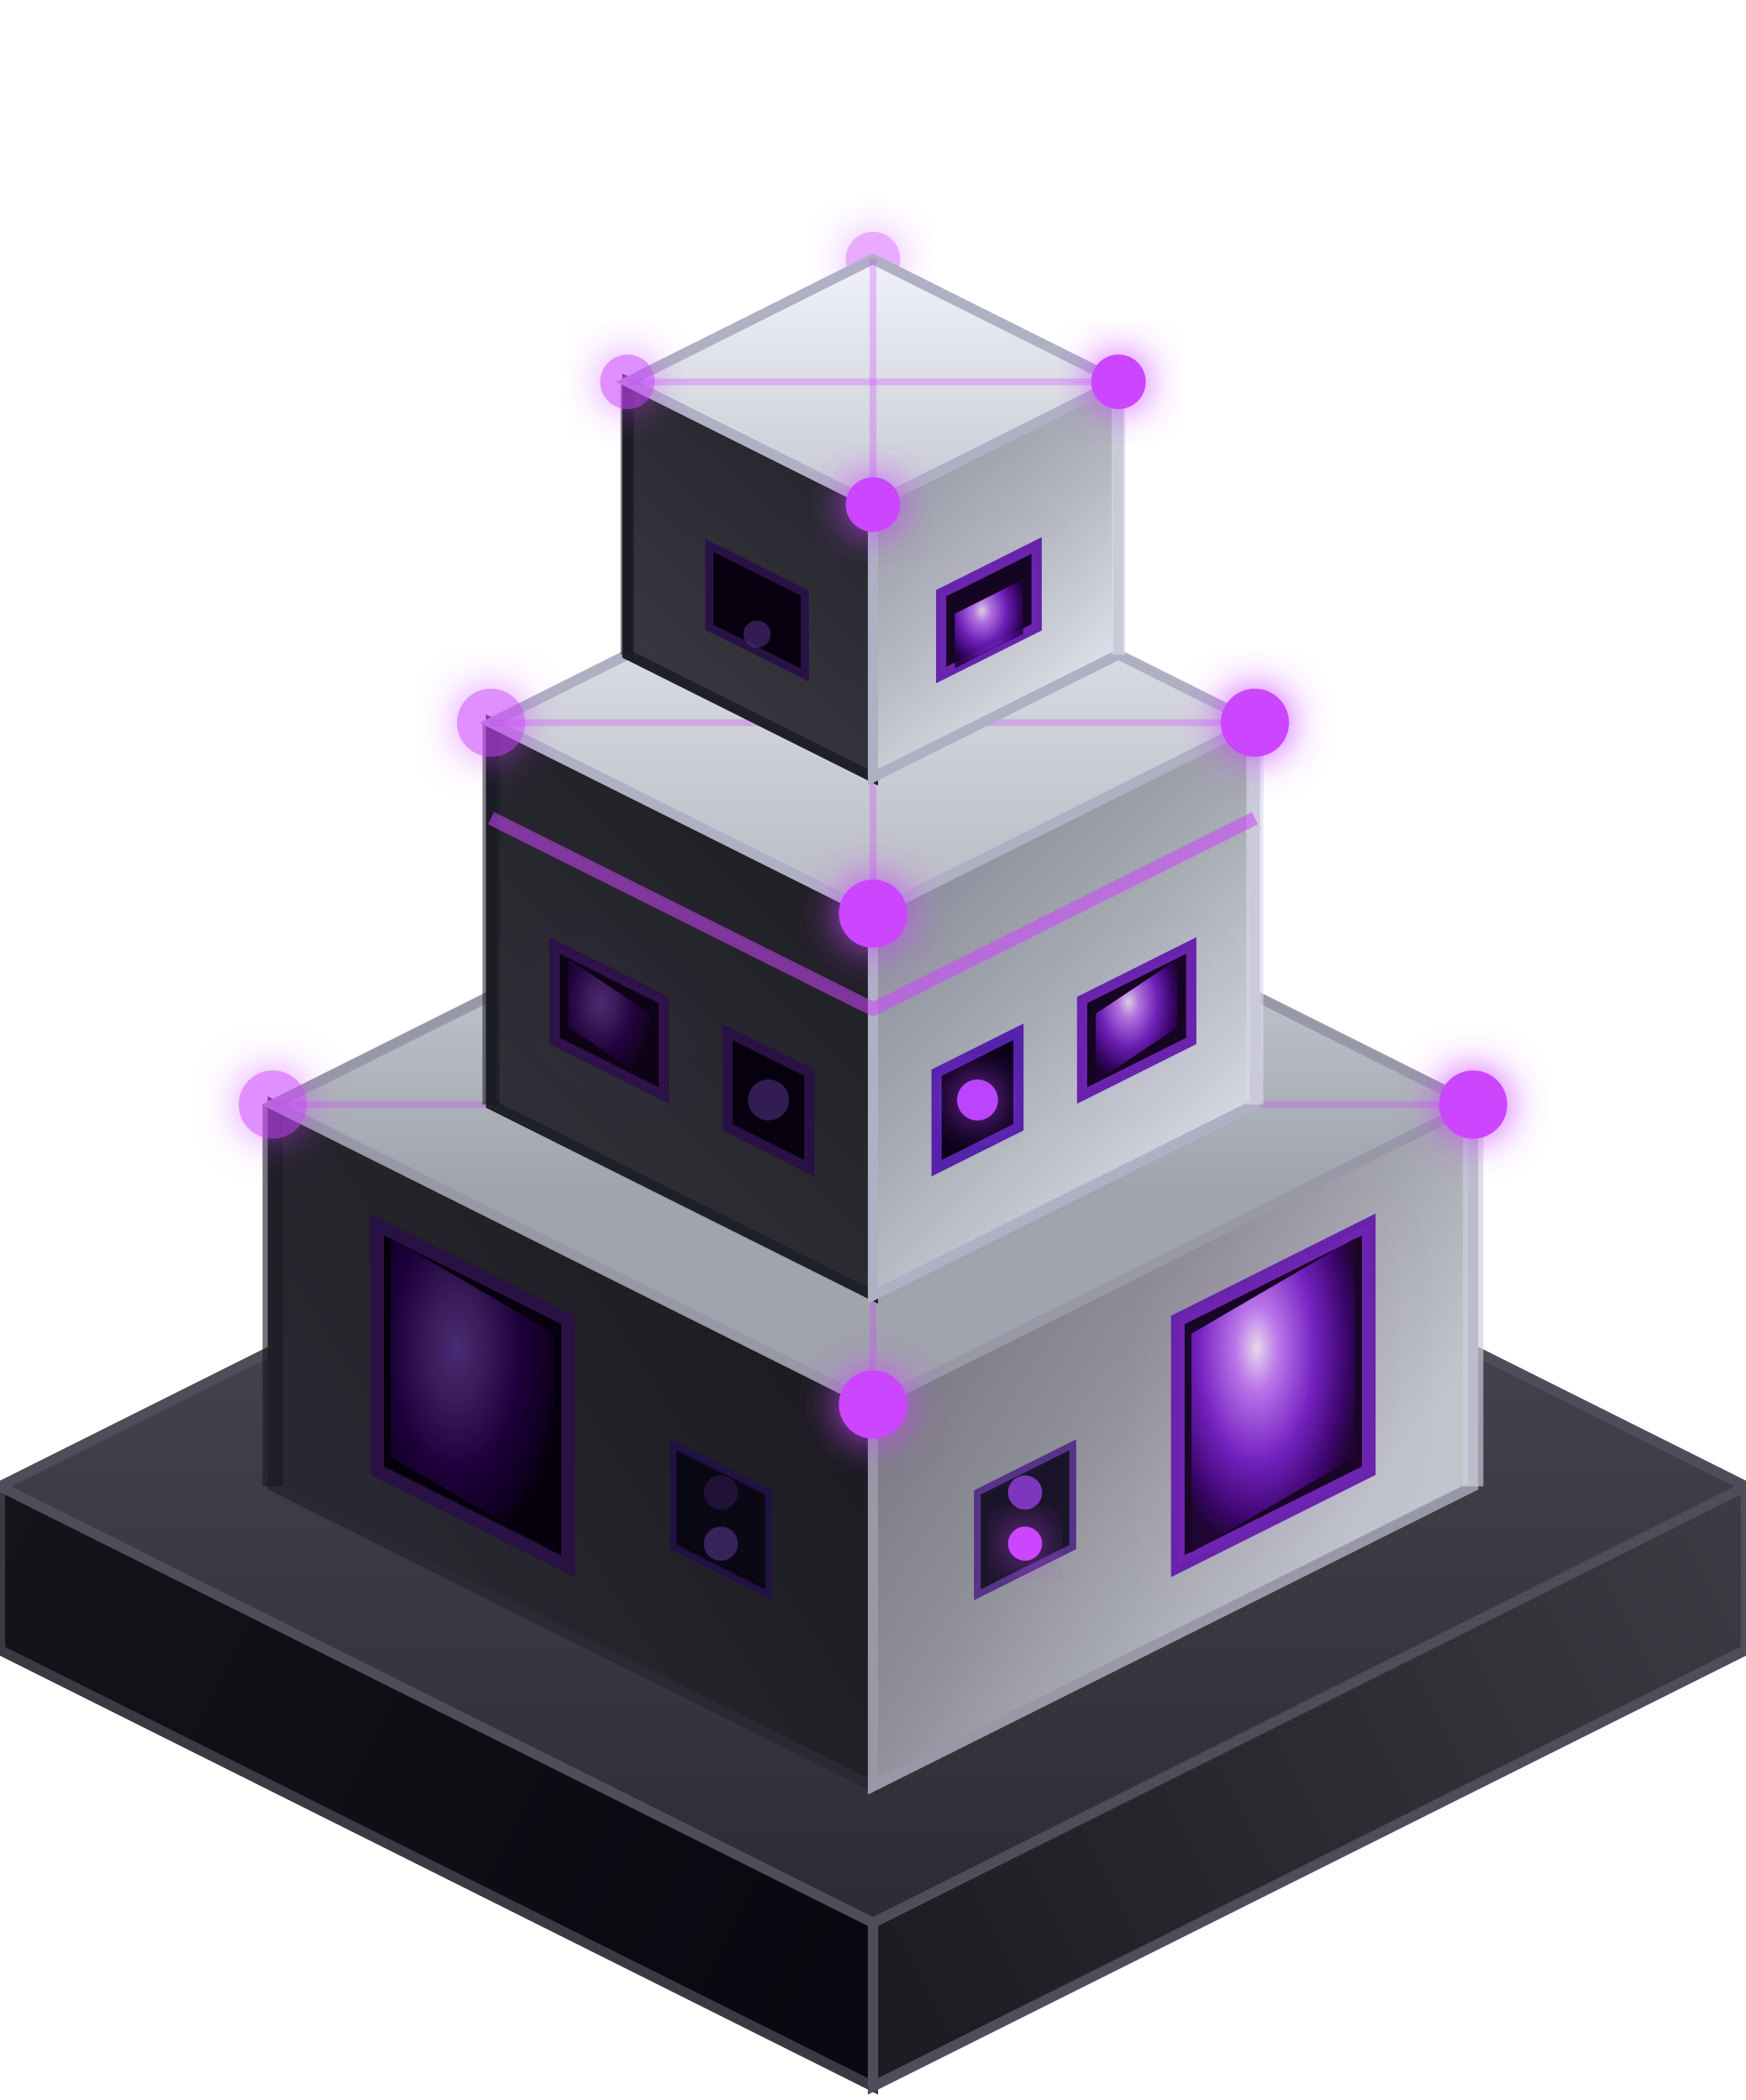
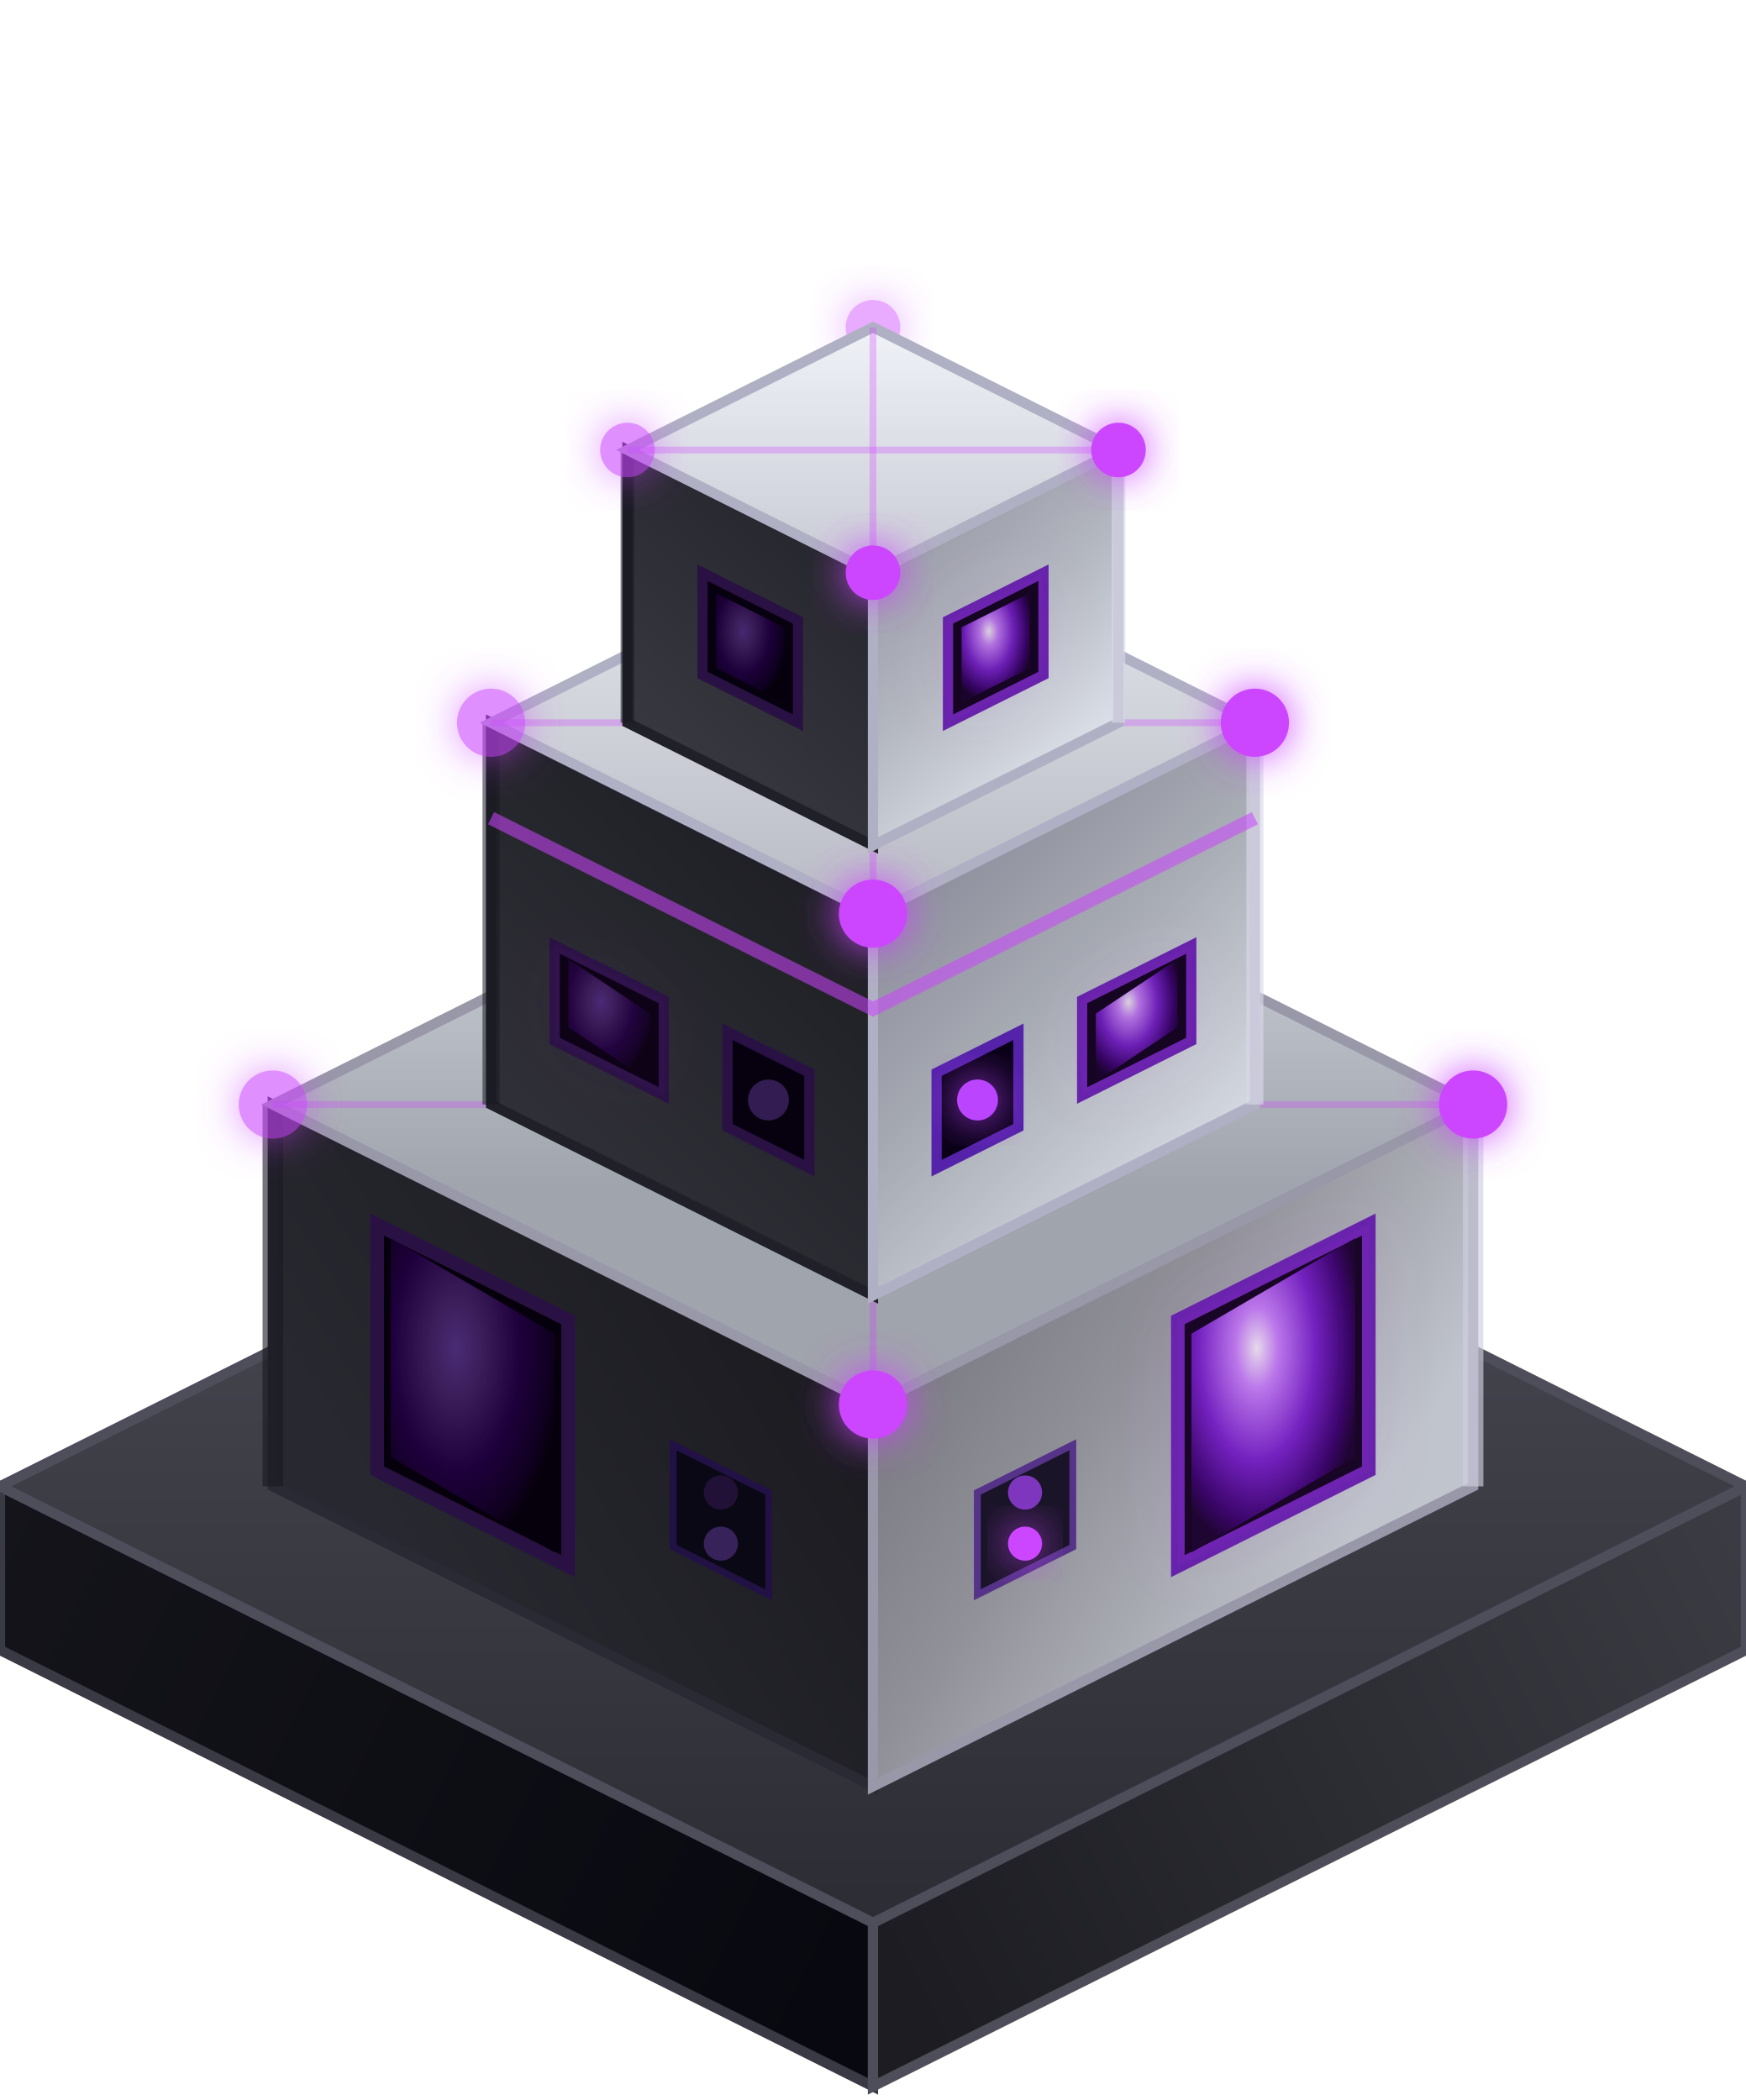
<svg xmlns="http://www.w3.org/2000/svg" viewBox="-128 -178 256 308" width="256" height="308">
  <defs>
    <linearGradient id="fR" gradientUnits="userSpaceOnUse" x1="128" y1="40" x2="0" y2="104">
      <stop offset="0%" stop-color="#3c3c44" />
      <stop offset="100%" stop-color="#1c1c22" />
    </linearGradient>
    <linearGradient id="fL" gradientUnits="userSpaceOnUse" x1="-128" y1="40" x2="0" y2="104">
      <stop offset="0%" stop-color="#14141a" />
      <stop offset="100%" stop-color="#080810" />
    </linearGradient>
    <linearGradient id="fT" gradientUnits="userSpaceOnUse" x1="0" y1="-24" x2="0" y2="104">
      <stop offset="0%" stop-color="#4e4e58" />
      <stop offset="100%" stop-color="#2c2c34" />
    </linearGradient>
    <linearGradient id="lR" gradientUnits="userSpaceOnUse" x1="88" y1="0" x2="0" y2="-56">
      <stop offset="0%" stop-color="#c0c4cc" />
      <stop offset="40%" stop-color="#909098" />
      <stop offset="100%" stop-color="#606068" />
    </linearGradient>
    <linearGradient id="lL" gradientUnits="userSpaceOnUse" x1="-88" y1="0" x2="0" y2="-56">
      <stop offset="0%" stop-color="#282830" />
      <stop offset="100%" stop-color="#141418" />
    </linearGradient>
    <linearGradient id="lT" gradientUnits="userSpaceOnUse" x1="0" y1="-80" x2="0" y2="-24">
      <stop offset="0%" stop-color="#d8dce4" />
      <stop offset="100%" stop-color="#a0a4ac" />
    </linearGradient>
    <radialGradient id="reactor" cx="40%" cy="35%" r="65%">
      <stop offset="0%" stop-color="#ffffff" />
      <stop offset="20%" stop-color="#cc88ff" />
      <stop offset="55%" stop-color="#7722cc" />
      <stop offset="85%" stop-color="#330066" />
      <stop offset="100%" stop-color="#110022" />
    </radialGradient>
    <radialGradient id="reactorDim" cx="40%" cy="35%" r="65%">
      <stop offset="0%" stop-color="#553388" />
      <stop offset="25%" stop-color="#442266" />
      <stop offset="60%" stop-color="#220044" />
      <stop offset="90%" stop-color="#110022" />
      <stop offset="100%" stop-color="#06000c" />
    </radialGradient>
    <linearGradient id="uR" gradientUnits="userSpaceOnUse" x1="56" y1="-44" x2="0" y2="-100">
      <stop offset="0%" stop-color="#d4d8e0" />
      <stop offset="40%" stop-color="#a8acb4" />
      <stop offset="100%" stop-color="#78788a" />
    </linearGradient>
    <linearGradient id="uL" gradientUnits="userSpaceOnUse" x1="-56" y1="-44" x2="0" y2="-100">
      <stop offset="0%" stop-color="#303038" />
      <stop offset="100%" stop-color="#18181e" />
    </linearGradient>
    <linearGradient id="uT" gradientUnits="userSpaceOnUse" x1="0" y1="-128" x2="0" y2="-72">
      <stop offset="0%" stop-color="#e8eaf0" />
      <stop offset="100%" stop-color="#b8bac4" />
    </linearGradient>
-     <linearGradient id="tbR" gradientUnits="userSpaceOnUse" x1="36" y1="-110" x2="0" y2="-150">
+     <linearGradient id="tbR" gradientUnits="userSpaceOnUse" x1="36" y1="-100" x2="0" y2="-140">
      <stop offset="0%" stop-color="#dce0e8" />
      <stop offset="40%" stop-color="#b4b8c0" />
      <stop offset="100%" stop-color="#888898" />
    </linearGradient>
-     <linearGradient id="tbL" gradientUnits="userSpaceOnUse" x1="-36" y1="-110" x2="0" y2="-150">
+     <linearGradient id="tbL" gradientUnits="userSpaceOnUse" x1="-36" y1="-100" x2="0" y2="-140">
      <stop offset="0%" stop-color="#383840" />
      <stop offset="100%" stop-color="#202028" />
    </linearGradient>
-     <linearGradient id="tbT" gradientUnits="userSpaceOnUse" x1="0" y1="-168" x2="0" y2="-132">
+     <linearGradient id="tbT" gradientUnits="userSpaceOnUse" x1="0" y1="-158" x2="0" y2="-122">
      <stop offset="0%" stop-color="#f0f2f8" />
      <stop offset="100%" stop-color="#c8cad4" />
    </linearGradient>
    <filter id="glow" x="-60%" y="-60%" width="220%" height="220%">
      <feGaussianBlur stdDeviation="3" result="blur" />
      <feMerge>
        <feMergeNode in="blur" />
        <feMergeNode in="SourceGraphic" />
      </feMerge>
    </filter>
    <filter id="coreglow" x="-80%" y="-80%" width="260%" height="260%">
      <feGaussianBlur stdDeviation="5" result="blur" />
      <feMerge>
        <feMergeNode in="blur" />
        <feMergeNode in="SourceGraphic" />
      </feMerge>
    </filter>
  </defs>
  <polygon points="-128,64 0,128 0,104 -128,40" fill="url(#fL)" stroke="#3a3a44" stroke-width="1.5" />
  <polygon points="128,64 0,128 0,104 128,40" fill="url(#fR)" stroke="#4e4e5a" stroke-width="1.5" />
  <polygon points="0,-24 128,40 0,104 -128,40" fill="url(#fT)" stroke="#4e4e5a" stroke-width="1.5" />
  <g transform="translate(0, 20)">
    <polygon points="-88,20 0,64 0,8 -88,-36" fill="url(#lL)" stroke="#2a2a34" stroke-width="1.5" />
    <line x1="-88" y1="20" x2="-88" y2="-36" stroke="#181820" stroke-width="3" opacity="0.6" />
    <polygon points="-72.7,17.7 -44.7,31.7 -44.7,-4.4 -72.7,-18.4" fill="#06000c" stroke="#2a1144" stroke-width="2" />
    <polygon points="-70.7,15.7 -46.7,29.7 -46.7,-2.4 -70.7,-16.4" fill="url(#reactorDim)" opacity="0.85" />
    <polygon points="-29.3,28.9 -15.3,35.9 -15.3,20.9 -29.3,13.9" fill="#0a0814" stroke="#221144" stroke-width="1" />
    <circle cx="-22.3" cy="28.4" r="2.5" fill="#553388" opacity="0.6" />
    <circle cx="-22.3" cy="20.9" r="2.5" fill="#3a1a5a" opacity="0.5" />
    <polygon points="88,20 0,64 0,8 88,-36" fill="url(#lR)" stroke="#9898a8" stroke-width="1.5" />
    <line x1="88" y1="20" x2="88" y2="-36" stroke="#d0d0e0" stroke-width="3" opacity="0.65" />
    <polygon points="72.7,17.7 44.7,31.7 44.7,-4.4 72.7,-18.4" fill="#0a0014" stroke="#6622aa" stroke-width="2" />
    <polygon points="70.7,15.7 46.7,29.7 46.7,-2.4 70.7,-16.4" fill="url(#reactor)" opacity="0.9" />
    <polygon points="72.7,17.7 44.7,31.7 44.7,-4.4 72.7,-18.4" fill="#cc44ff" opacity="0.08" filter="url(#coreglow)" />
    <polygon points="29.3,28.9 15.3,35.9 15.3,20.9 29.3,13.9" fill="#1a1428" stroke="#553388" stroke-width="1" />
    <circle cx="22.3" cy="28.4" r="2.5" fill="#cc44ff" filter="url(#glow)" />
    <circle cx="22.3" cy="20.9" r="2.5" fill="#aa44ff" opacity="0.7" />
    <polygon points="0,-80 88,-36 0,8 -88,-36" fill="url(#lT)" stroke="#9898a8" stroke-width="1.5" />
    <line x1="0" y1="-80" x2="0" y2="8" stroke="#cc44ff" stroke-width="1" opacity="0.3" />
    <line x1="-88" y1="-36" x2="88" y2="-36" stroke="#cc44ff" stroke-width="1" opacity="0.3" />
    <circle cx="88" cy="-36" r="5" fill="#cc44ff" filter="url(#glow)" />
    <circle cx="-88" cy="-36" r="5" fill="#cc44ff" filter="url(#glow)" opacity="0.6" />
    <circle cx="0" cy="8" r="5" fill="#cc44ff" filter="url(#glow)" />
  </g>
  <g transform="translate(0, 28)">
    <polygon points="-56,-44 0,-16 0,-72 -56,-100" fill="url(#uL)" stroke="#202028" stroke-width="1.5" />
    <line x1="-56" y1="-44" x2="-56" y2="-100" stroke="#181820" stroke-width="2.5" opacity="0.55" />
    <polygon points="-46.67,-53.33 -30.67,-45.33 -30.67,-59.33 -46.67,-67.33" fill="#06000c" stroke="#2a1144" stroke-width="1.5" />
    <polygon points="-44.67,-55.33 -32.67,-47.33 -32.67,-57.33 -44.67,-65.33" fill="url(#reactorDim)" opacity="0.8" />
    <polygon points="-46.67,-53.33 -30.67,-45.33 -30.67,-59.33 -46.67,-67.33" fill="#cc44ff" opacity="0.04" filter="url(#coreglow)" />
    <polygon points="-21.33,-40.67 -9.33,-34.67 -9.33,-48.67 -21.33,-54.67" fill="#06000f" stroke="#2a1144" stroke-width="1.5" />
    <circle cx="-15.33" cy="-44.67" r="3" fill="#553388" opacity="0.55" />
    <polygon points="56,-44 0,-16 0,-72 56,-100" fill="url(#uR)" stroke="#b0b0c4" stroke-width="1.5" />
    <line x1="56" y1="-44" x2="56" y2="-100" stroke="#d8d8e8" stroke-width="2.5" opacity="0.65" />
    <polygon points="46.67,-53.33 30.67,-45.33 30.67,-59.33 46.67,-67.33" fill="#0a0014" stroke="#6622aa" stroke-width="1.5" />
    <polygon points="44.67,-55.33 32.67,-47.33 32.67,-57.33 44.67,-65.33" fill="url(#reactor)" opacity="0.85" />
    <polygon points="46.67,-53.33 30.67,-45.33 30.67,-59.33 46.67,-67.33" fill="#cc44ff" opacity="0.06" filter="url(#coreglow)" />
    <polygon points="21.33,-40.67 9.33,-34.67 9.33,-48.67 21.33,-54.67" fill="#0a0018" stroke="#5522aa" stroke-width="1.5" />
    <circle cx="15.33" cy="-44.67" r="3" fill="#bb44ff" filter="url(#glow)" />
    <polyline points="56,-86 0,-58 -56,-86" stroke="#cc44ff" stroke-width="2" fill="none" opacity="0.55" />
    <circle cx="0" cy="-128" r="5" fill="#cc44ff" filter="url(#glow)" opacity="0.45" />
    <polygon points="0,-128 56,-100 0,-72 -56,-100" fill="url(#uT)" stroke="#b0b0c4" stroke-width="1.5" />
    <line x1="0" y1="-128" x2="0" y2="-72" stroke="#cc44ff" stroke-width="1" opacity="0.3" />
    <line x1="-56" y1="-100" x2="56" y2="-100" stroke="#cc44ff" stroke-width="1" opacity="0.3" />
    <circle cx="56" cy="-100" r="5" fill="#cc44ff" filter="url(#glow)" />
    <circle cx="-56" cy="-100" r="5" fill="#cc44ff" filter="url(#glow)" opacity="0.6" />
    <circle cx="0" cy="-72" r="5" fill="#cc44ff" filter="url(#glow)" />
  </g>
  <g transform="translate(0, 28)">
-     <polygon points="-36,-110 0,-92 0,-132 -36,-150" fill="url(#tbL)" stroke="#202028" stroke-width="1.5" />
-     <line x1="-36" y1="-110" x2="-36" y2="-150" stroke="#181820" stroke-width="2" opacity="0.55" />
-     <polygon points="-24,-114 -10,-107 -10,-119 -24,-126" fill="#06000f" stroke="#2a1144" stroke-width="1.2" />
-     <circle cx="-17" cy="-113" r="2" fill="#553388" opacity="0.55" />
-     <polygon points="36,-110 0,-92 0,-132 36,-150" fill="url(#tbR)" stroke="#b0b0c4" stroke-width="1.5" />
-     <line x1="36" y1="-110" x2="36" y2="-150" stroke="#d8d8e8" stroke-width="2" opacity="0.65" />
-     <polygon points="24,-114 10,-107 10,-119 24,-126" fill="#0a0014" stroke="#6622aa" stroke-width="1.5" />
-     <polygon points="22,-113 12,-108 12,-116 22,-121" fill="url(#reactor)" opacity="0.85" />
-     <polygon points="24,-114 10,-107 10,-119 24,-126" fill="#cc44ff" opacity="0.06" filter="url(#coreglow)" />
-     <circle cx="0" cy="-168" r="4" fill="#cc44ff" filter="url(#glow)" opacity="0.45" />
-     <polygon points="0,-168 36,-150 0,-132 -36,-150" fill="url(#tbT)" stroke="#b0b0c4" stroke-width="1.5" />
-     <line x1="0" y1="-168" x2="0" y2="-132" stroke="#cc44ff" stroke-width="1" opacity="0.3" />
-     <line x1="-36" y1="-150" x2="36" y2="-150" stroke="#cc44ff" stroke-width="1" opacity="0.3" />
-     <circle cx="36" cy="-150" r="4" fill="#cc44ff" filter="url(#glow)" />
-     <circle cx="-36" cy="-150" r="4" fill="#cc44ff" filter="url(#glow)" opacity="0.6" />
-     <circle cx="0" cy="-132" r="4" fill="#cc44ff" filter="url(#glow)" />
+     <polygon points="-36,-100 0,-82 0,-122 -36,-140" fill="url(#tbL)" stroke="#202028" stroke-width="1.5" />
+     <line x1="-36" y1="-100" x2="-36" y2="-140" stroke="#181820" stroke-width="2" opacity="0.55" />
+     <polygon points="-25,-107 -11,-100 -11,-115 -25,-122" fill="#06000f" stroke="#2a1144" stroke-width="1.5" />
+     <polygon points="-23,-108 -13,-103 -13,-114 -23,-119" fill="url(#reactorDim)" opacity="0.8" />
+     <polygon points="36,-100 0,-82 0,-122 36,-140" fill="url(#tbR)" stroke="#b0b0c4" stroke-width="1.5" />
+     <line x1="36" y1="-100" x2="36" y2="-140" stroke="#d8d8e8" stroke-width="2" opacity="0.65" />
+     <polygon points="25,-107 11,-100 11,-115 25,-122" fill="#0a0014" stroke="#6622aa" stroke-width="1.5" />
+     <polygon points="23,-108 13,-103 13,-114 23,-119" fill="url(#reactor)" opacity="0.85" />
+     <polygon points="25,-107 11,-100 11,-115 25,-122" fill="#cc44ff" opacity="0.06" filter="url(#coreglow)" />
+     <circle cx="0" cy="-158" r="4" fill="#cc44ff" filter="url(#glow)" opacity="0.45" />
+     <polygon points="0,-158 36,-140 0,-122 -36,-140" fill="url(#tbT)" stroke="#b0b0c4" stroke-width="1.5" />
+     <line x1="0" y1="-158" x2="0" y2="-122" stroke="#cc44ff" stroke-width="1" opacity="0.3" />
+     <line x1="-36" y1="-140" x2="36" y2="-140" stroke="#cc44ff" stroke-width="1" opacity="0.3" />
+     <circle cx="36" cy="-140" r="4" fill="#cc44ff" filter="url(#glow)" />
+     <circle cx="-36" cy="-140" r="4" fill="#cc44ff" filter="url(#glow)" opacity="0.6" />
+     <circle cx="0" cy="-122" r="4" fill="#cc44ff" filter="url(#glow)" />
  </g>
</svg>
